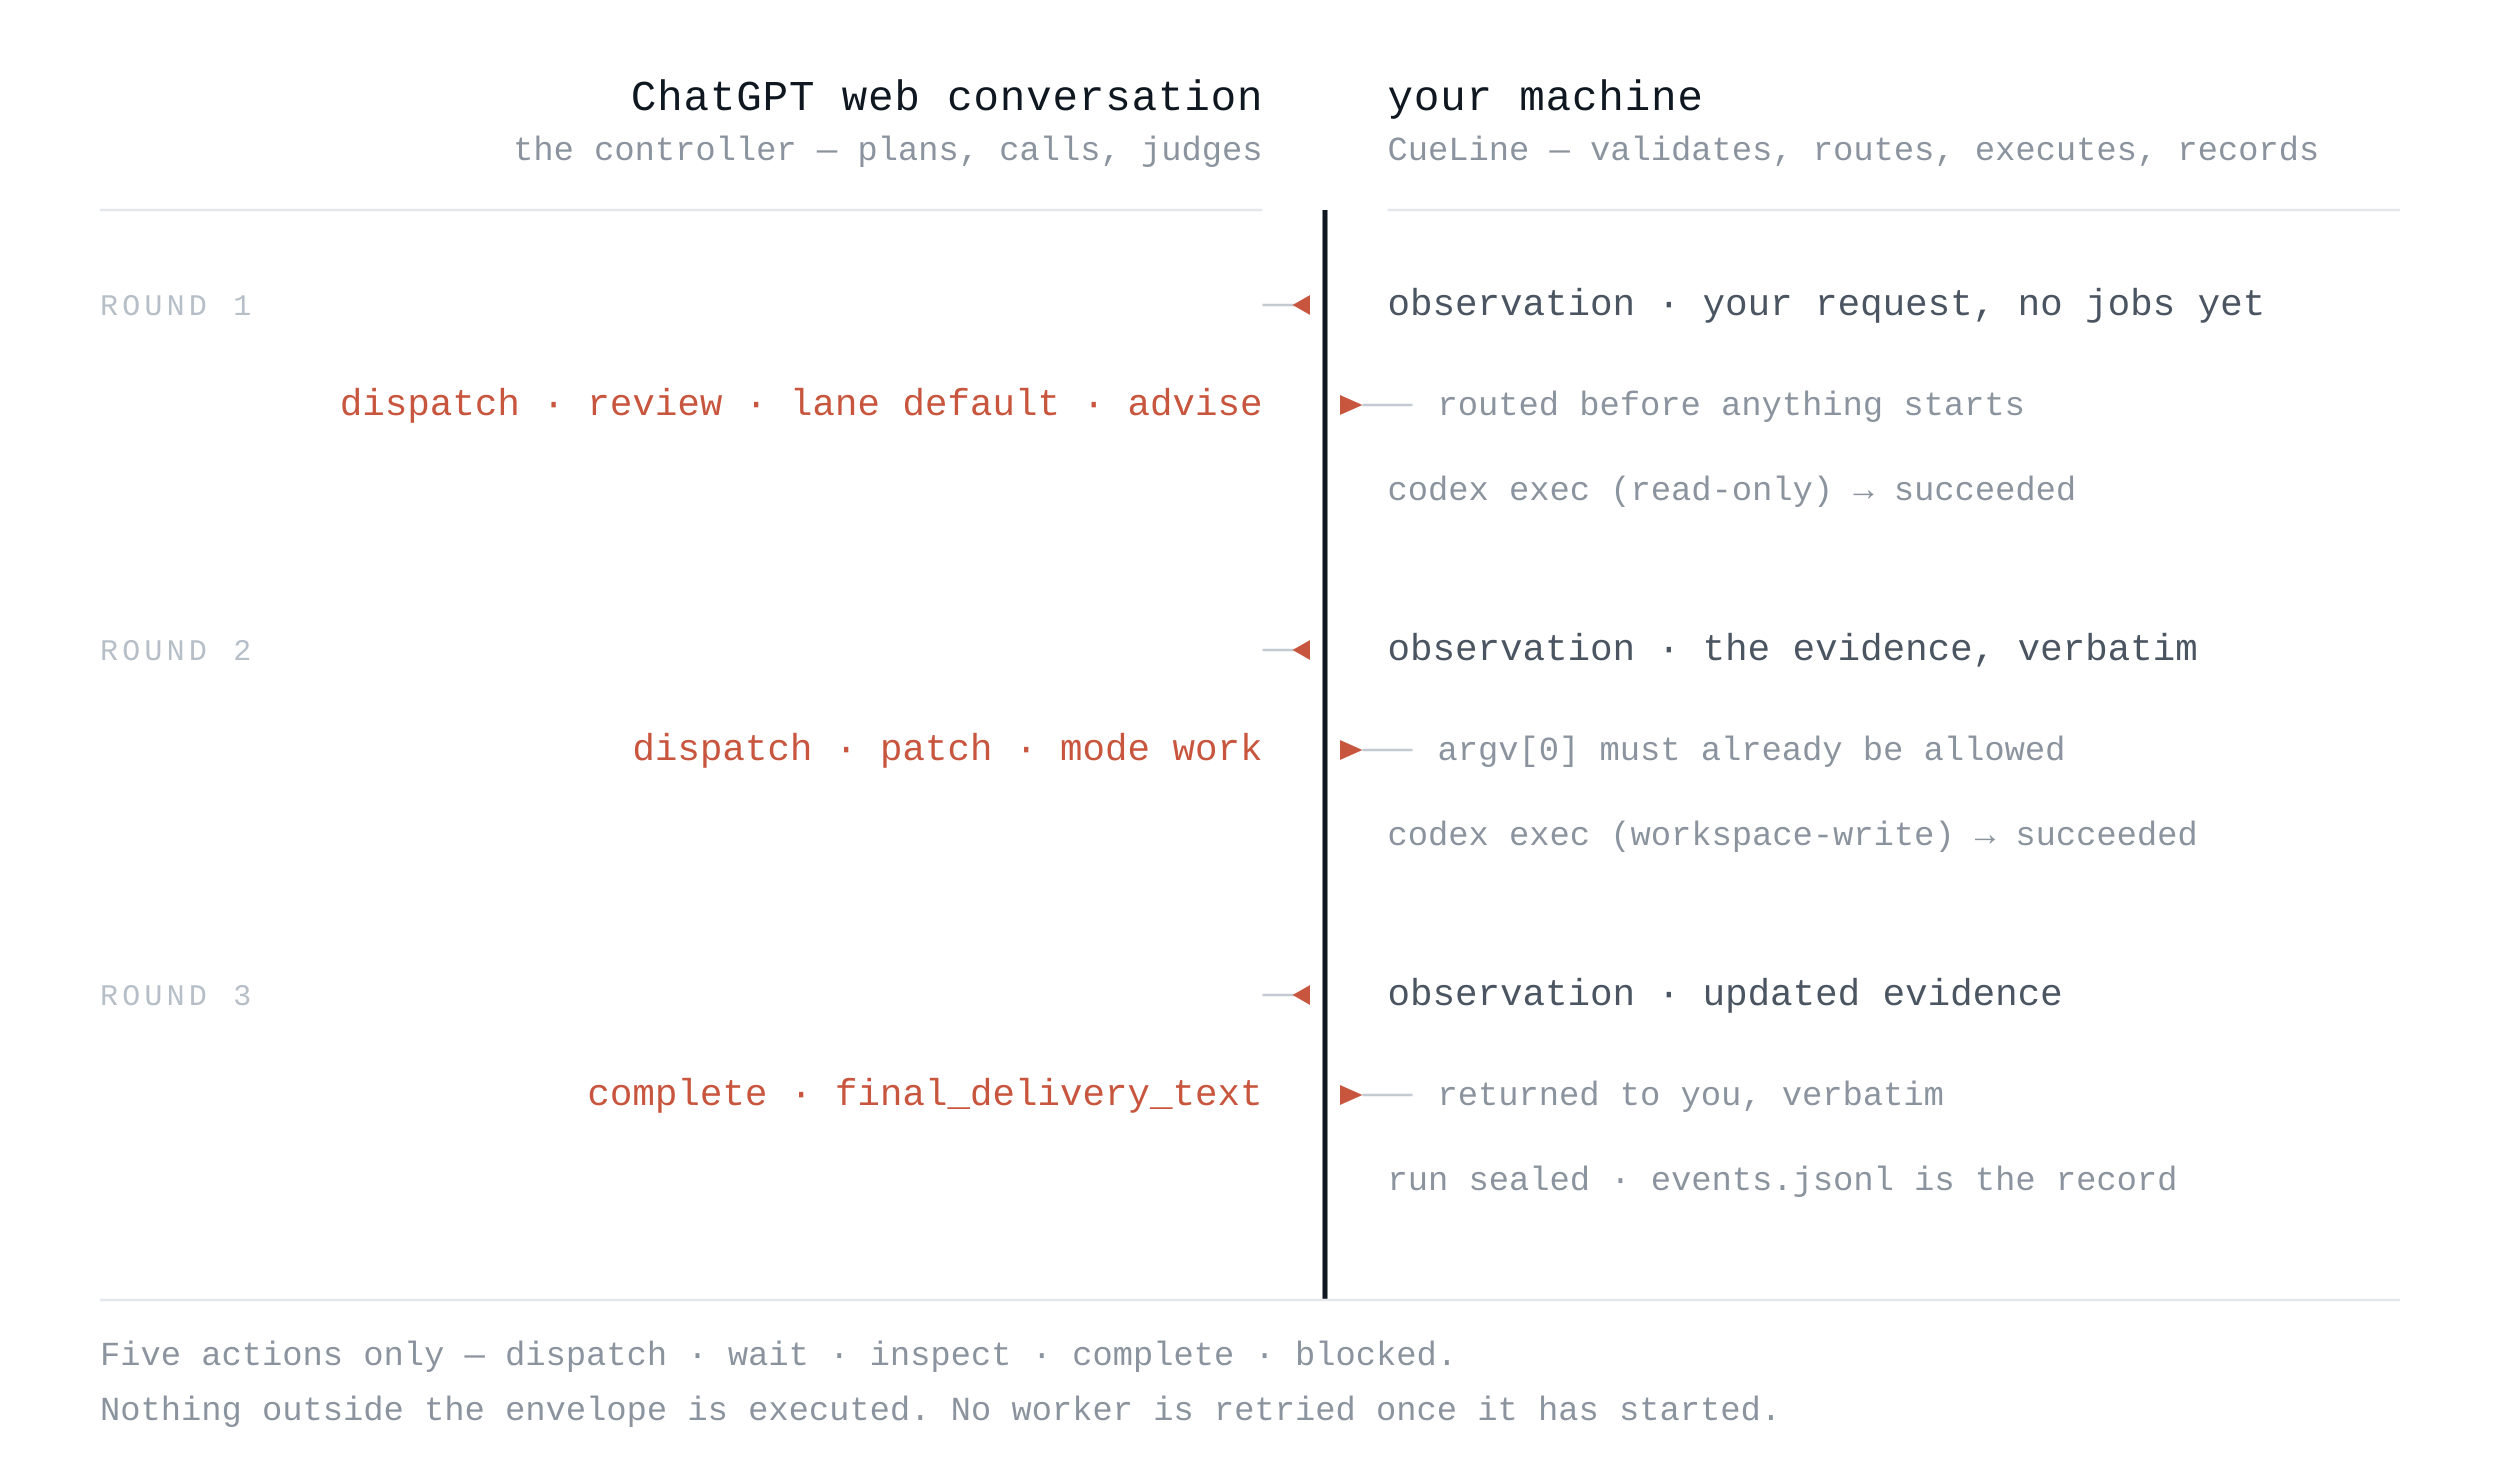
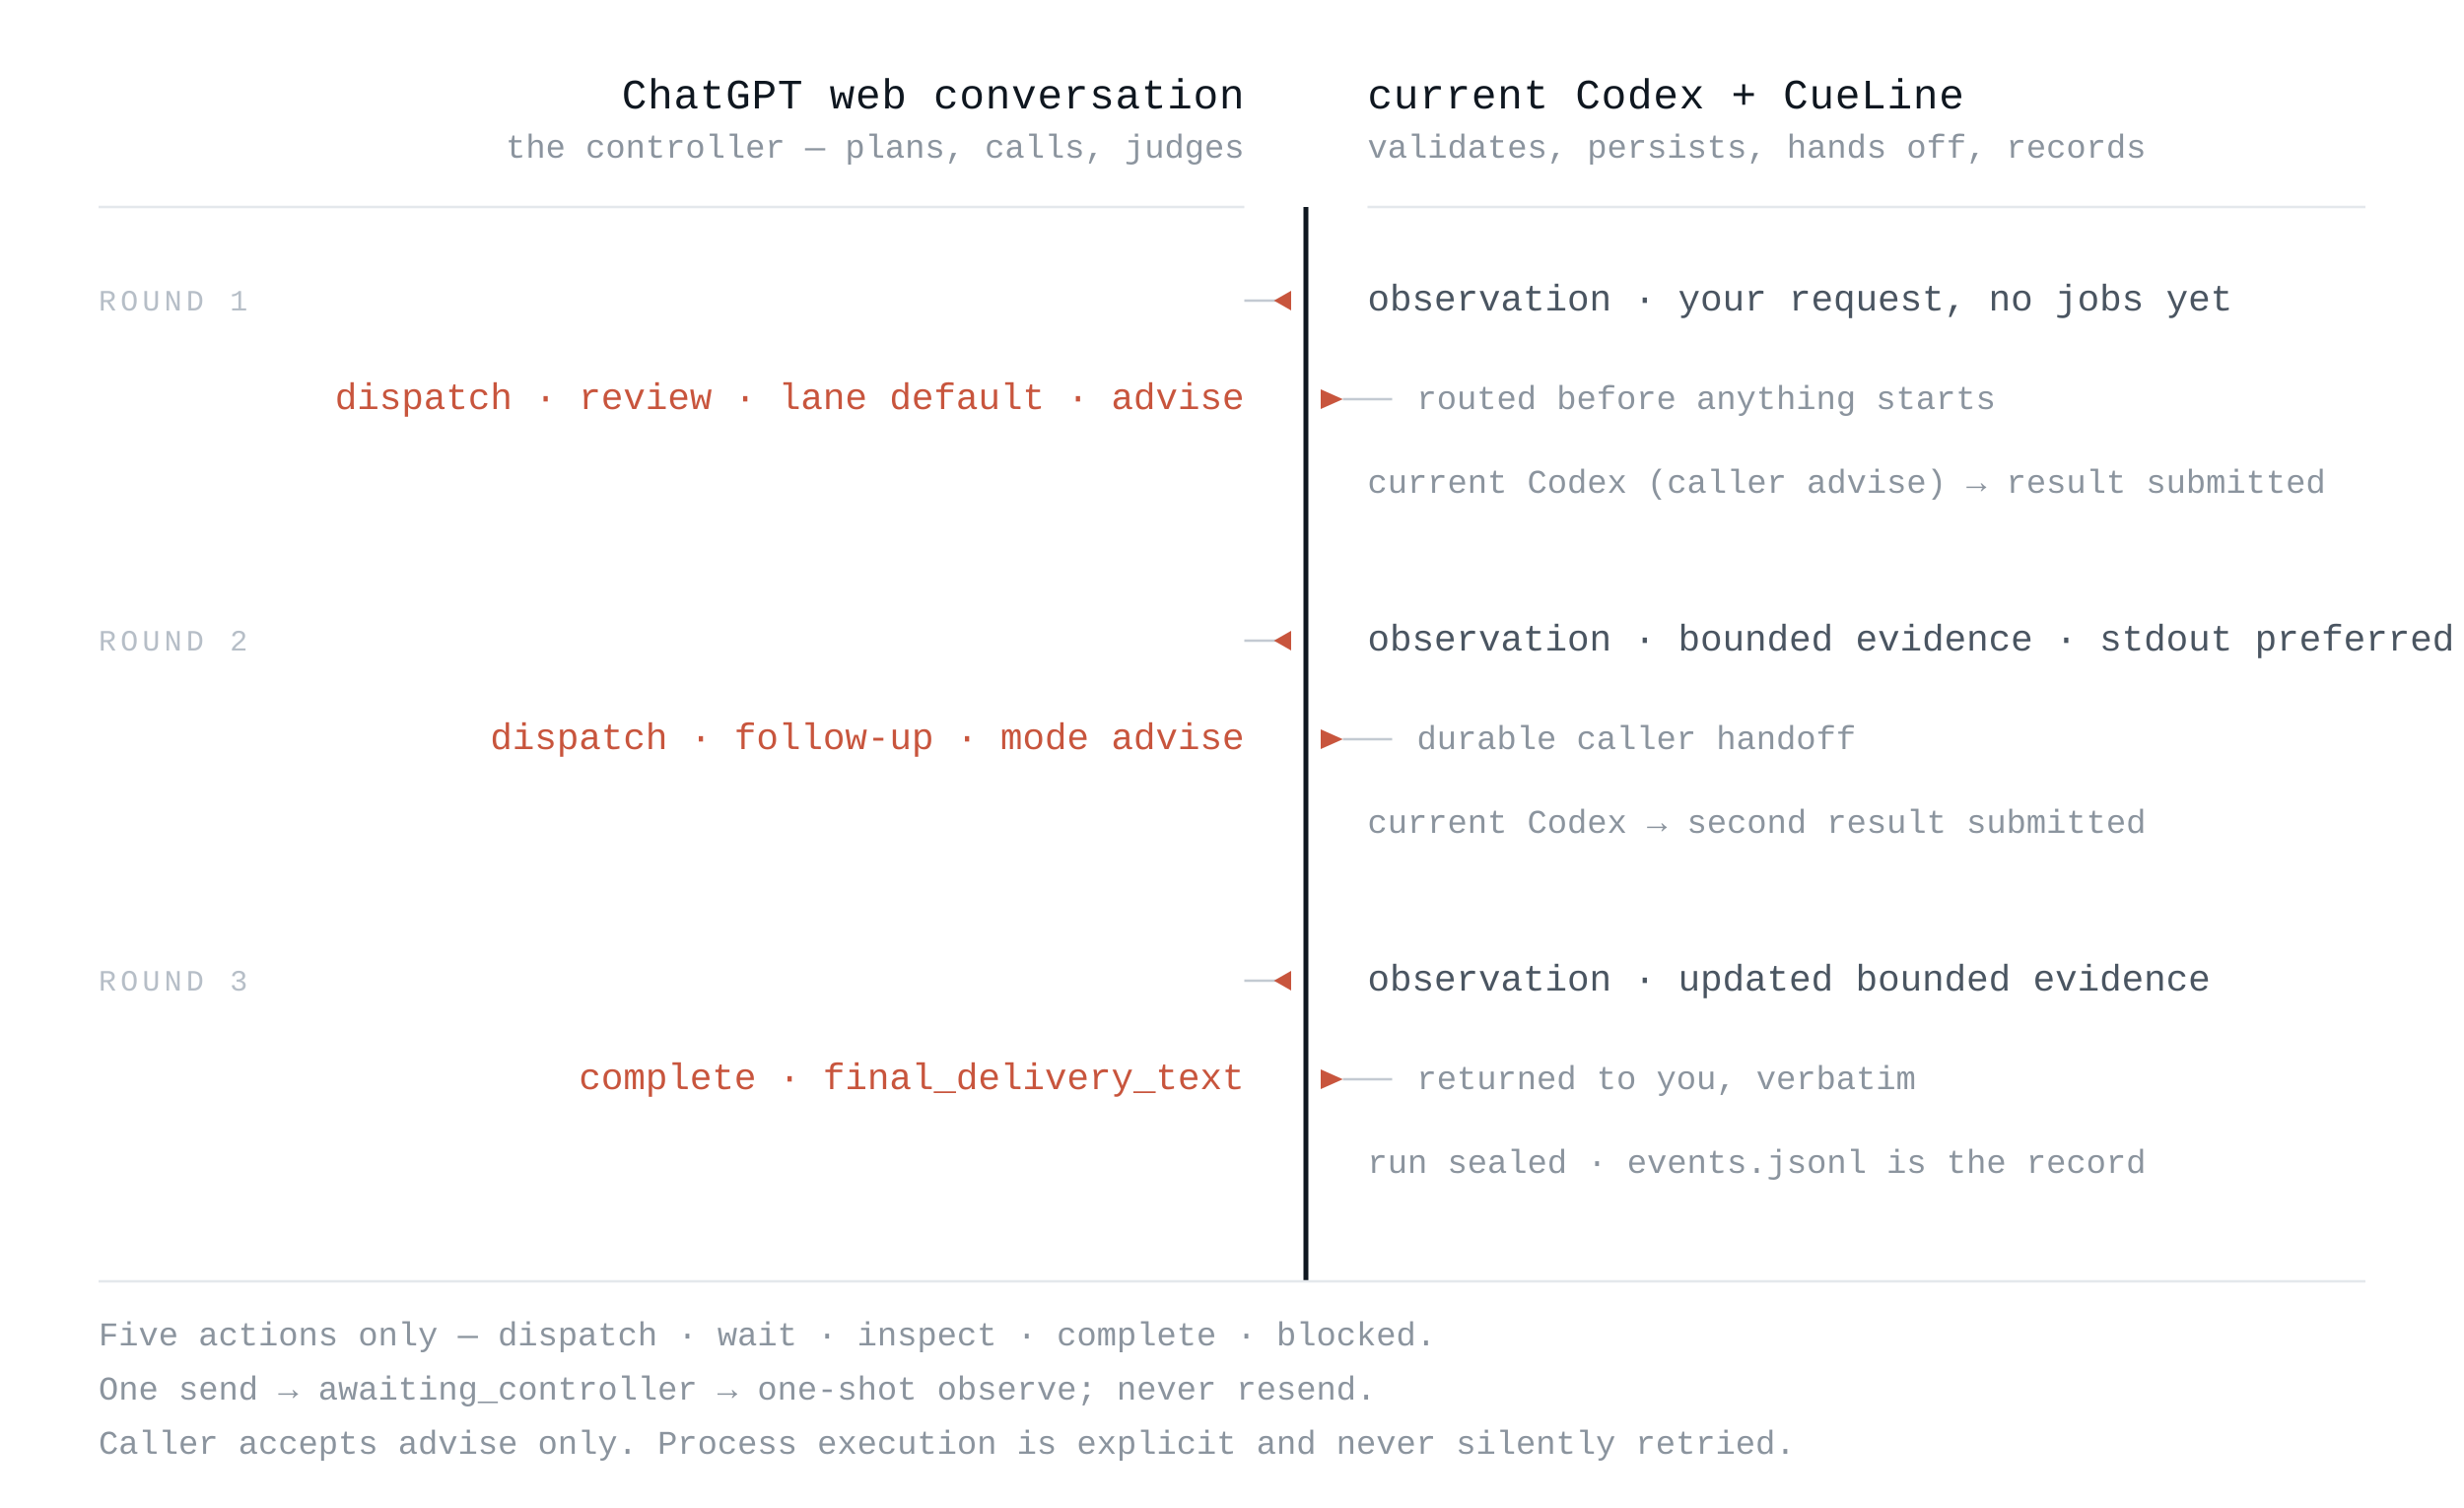
- <svg xmlns="http://www.w3.org/2000/svg" viewBox="0 0 1000 590" width="1000" height="590" role="img" aria-label="A CueLine run read as a promptbook: the machine reports an observation, the controller calls one command, the registered runner executes it, until the controller calls complete.">
+ <svg xmlns="http://www.w3.org/2000/svg" viewBox="0 0 1000 612" width="1000" height="612" role="img" aria-label="A caller-first CueLine run: ChatGPT emits text commands, the current Codex performs local advice, and CueLine returns bounded evidence until complete.">
  <style>
    text { font-family: ui-monospace, SFMono-Regular, Menlo, Consolas, "Liberation Mono", monospace }
    .hd   { fill: #0F1720; font-size: 17px; letter-spacing: .02em }
    .sub  { fill: #8B949E; font-size: 13.5px }
    .rule { stroke: #E4E8EC; stroke-width: 1 }
    .spine{ stroke: #0F1720; stroke-width: 2 }
    .tick { stroke: #C3CAD2; stroke-width: 1 }
    .say  { fill: #C8553D; font-size: 15px }
    .obs  { fill: #4A5561; font-size: 15px }
    .note { fill: #8B949E; font-size: 13.5px }
    .rnd  { fill: #B6BEC7; font-size: 12px; letter-spacing: .14em }
    .foot { fill: #8B949E; font-size: 13.5px }
    .cue  { fill: #C8553D }
    @media (prefers-color-scheme: dark) {
      .hd { fill: #E6EDF3 }
      .sub, .note, .foot { fill: #7D8590 }
      .rule { stroke: #21262D }
      .spine { stroke: #C9D1D9 }
      .tick { stroke: #30363D }
      .say { fill: #E0674C }
      .obs { fill: #ADBAC7 }
      .rnd { fill: #484F58 }
      .cue { fill: #E0674C }
    }
  </style>
  <text x="505" y="44" class="hd" text-anchor="end">ChatGPT web conversation</text>
  <text x="505" y="64" class="sub" text-anchor="end">the controller — plans, calls, judges</text>
-   <text x="555" y="44" class="hd">your machine</text>
-   <text x="555" y="64" class="sub">CueLine — validates, routes, executes, records</text>
+   <text x="555" y="44" class="hd">current Codex + CueLine</text>
+   <text x="555" y="64" class="sub">validates, persists, hands off, records</text>
  <path d="M40 84H505" class="rule" />
  <path d="M555 84H960" class="rule" />
  <path d="M530 84V520" class="spine" />
  <text x="40" y="126" class="rnd">ROUND 1</text>
  <path d="M505 122H524" class="tick" />
  <text x="555" y="126" class="obs">observation · your request, no jobs yet</text>
  <path d="M524 118 517 122 524 126z" class="cue" />
  <path d="M536 158 545 162 536 166z" class="cue" />
  <text x="505" y="166" class="say" text-anchor="end">dispatch · review · lane default · advise</text>
  <path d="M545 162H565" class="tick" />
  <text x="575" y="166" class="note">routed before anything starts</text>
-   <text x="555" y="200" class="note">codex exec (read-only) → succeeded</text>
+   <text x="555" y="200" class="note">current Codex (caller advise) → result submitted</text>
  <text x="40" y="264" class="rnd">ROUND 2</text>
  <path d="M505 260H524" class="tick" />
-   <text x="555" y="264" class="obs">observation · the evidence, verbatim</text>
+   <text x="555" y="264" class="obs">observation · bounded evidence · stdout preferred</text>
  <path d="M524 256 517 260 524 264z" class="cue" />
  <path d="M536 296 545 300 536 304z" class="cue" />
-   <text x="505" y="304" class="say" text-anchor="end">dispatch · patch · mode work</text>
+   <text x="505" y="304" class="say" text-anchor="end">dispatch · follow-up · mode advise</text>
  <path d="M545 300H565" class="tick" />
-   <text x="575" y="304" class="note">argv[0] must already be allowed</text>
-   <text x="555" y="338" class="note">codex exec (workspace-write) → succeeded</text>
+   <text x="575" y="304" class="note">durable caller handoff</text>
+   <text x="555" y="338" class="note">current Codex → second result submitted</text>
  <text x="40" y="402" class="rnd">ROUND 3</text>
  <path d="M505 398H524" class="tick" />
-   <text x="555" y="402" class="obs">observation · updated evidence</text>
+   <text x="555" y="402" class="obs">observation · updated bounded evidence</text>
  <path d="M524 394 517 398 524 402z" class="cue" />
  <path d="M536 434 545 438 536 442z" class="cue" />
  <text x="505" y="442" class="say" text-anchor="end">complete · final_delivery_text</text>
  <path d="M545 438H565" class="tick" />
  <text x="575" y="442" class="note">returned to you, verbatim</text>
  <text x="555" y="476" class="note">run sealed · events.jsonl is the record</text>
  <path d="M40 520H960" class="rule" />
  <text x="40" y="546" class="foot">Five actions only — dispatch · wait · inspect · complete · blocked.</text>
-   <text x="40" y="568" class="foot">Nothing outside the envelope is executed. No worker is retried once it has started.</text>
+   <text x="40" y="568" class="foot">One send → awaiting_controller → one-shot observe; never resend.</text>
+   <text x="40" y="590" class="foot">Caller accepts advise only. Process execution is explicit and never silently retried.</text>
</svg>
